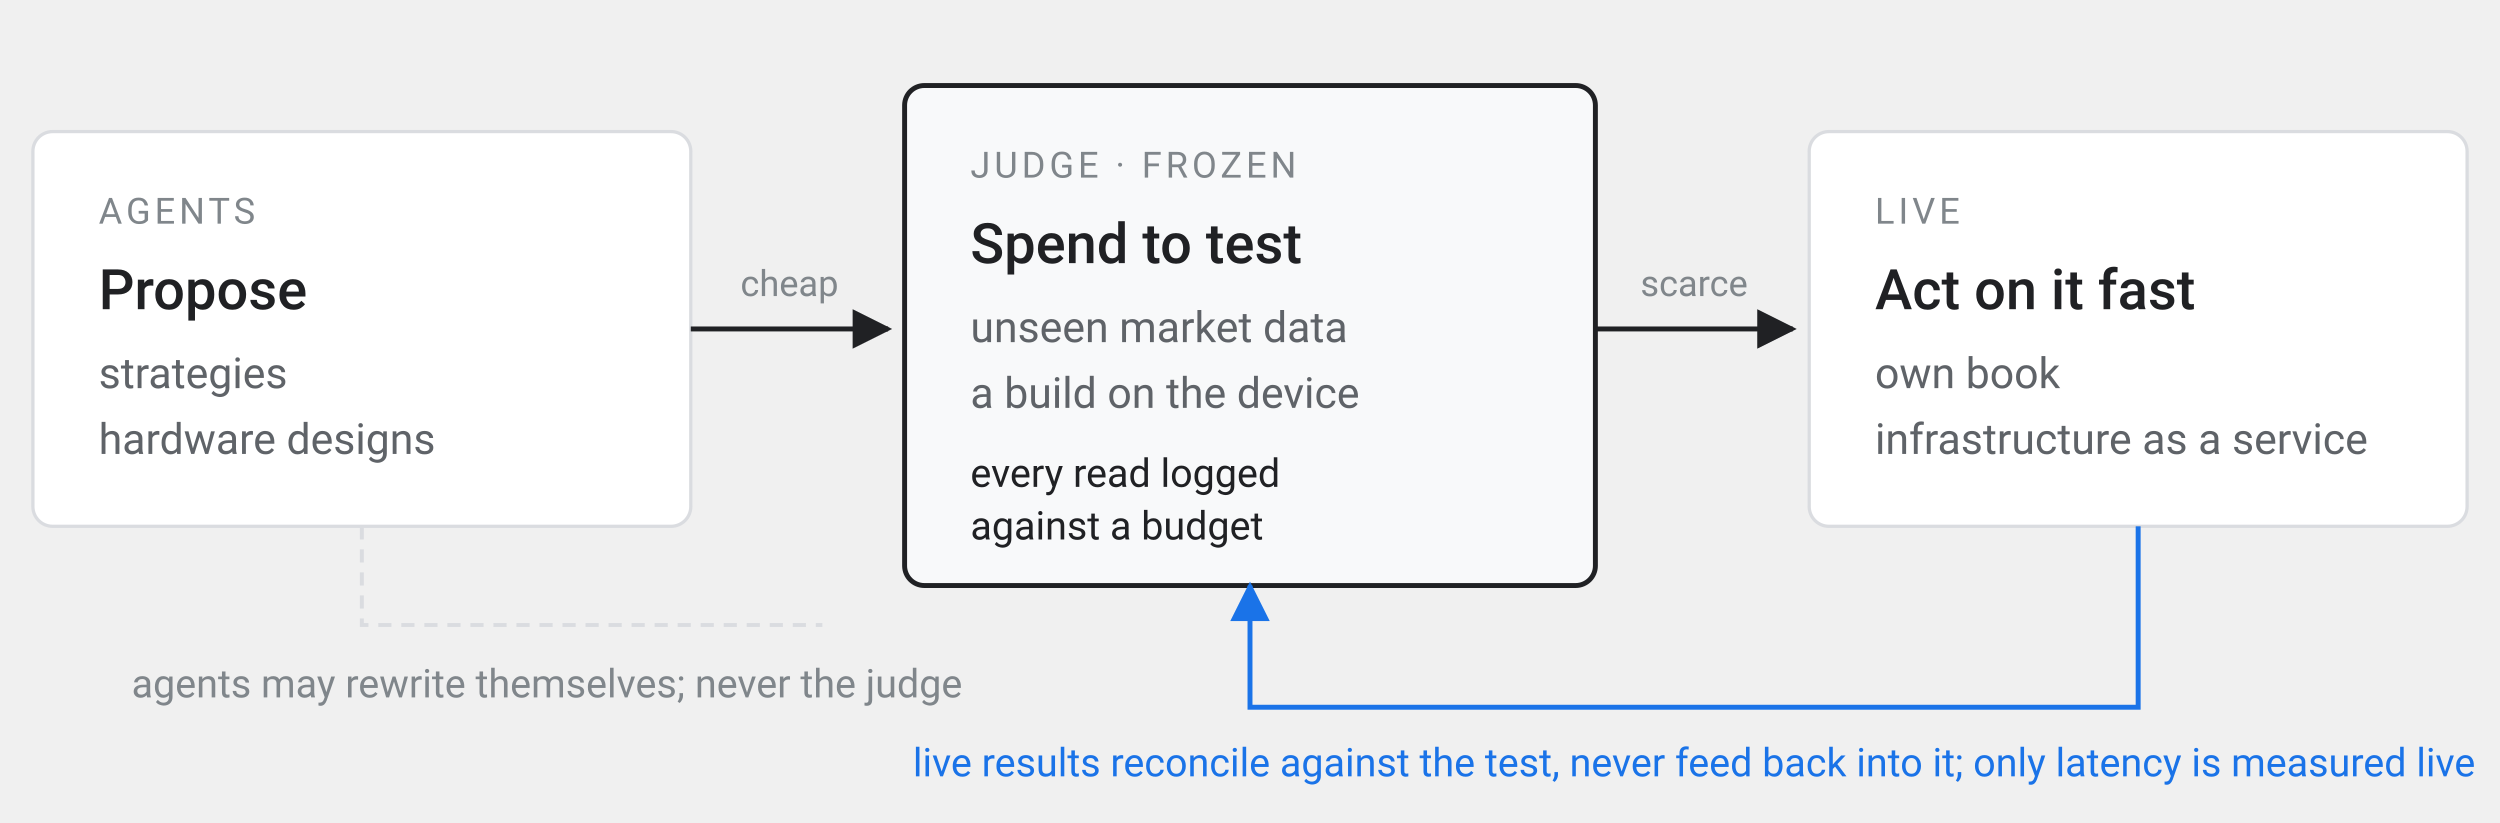
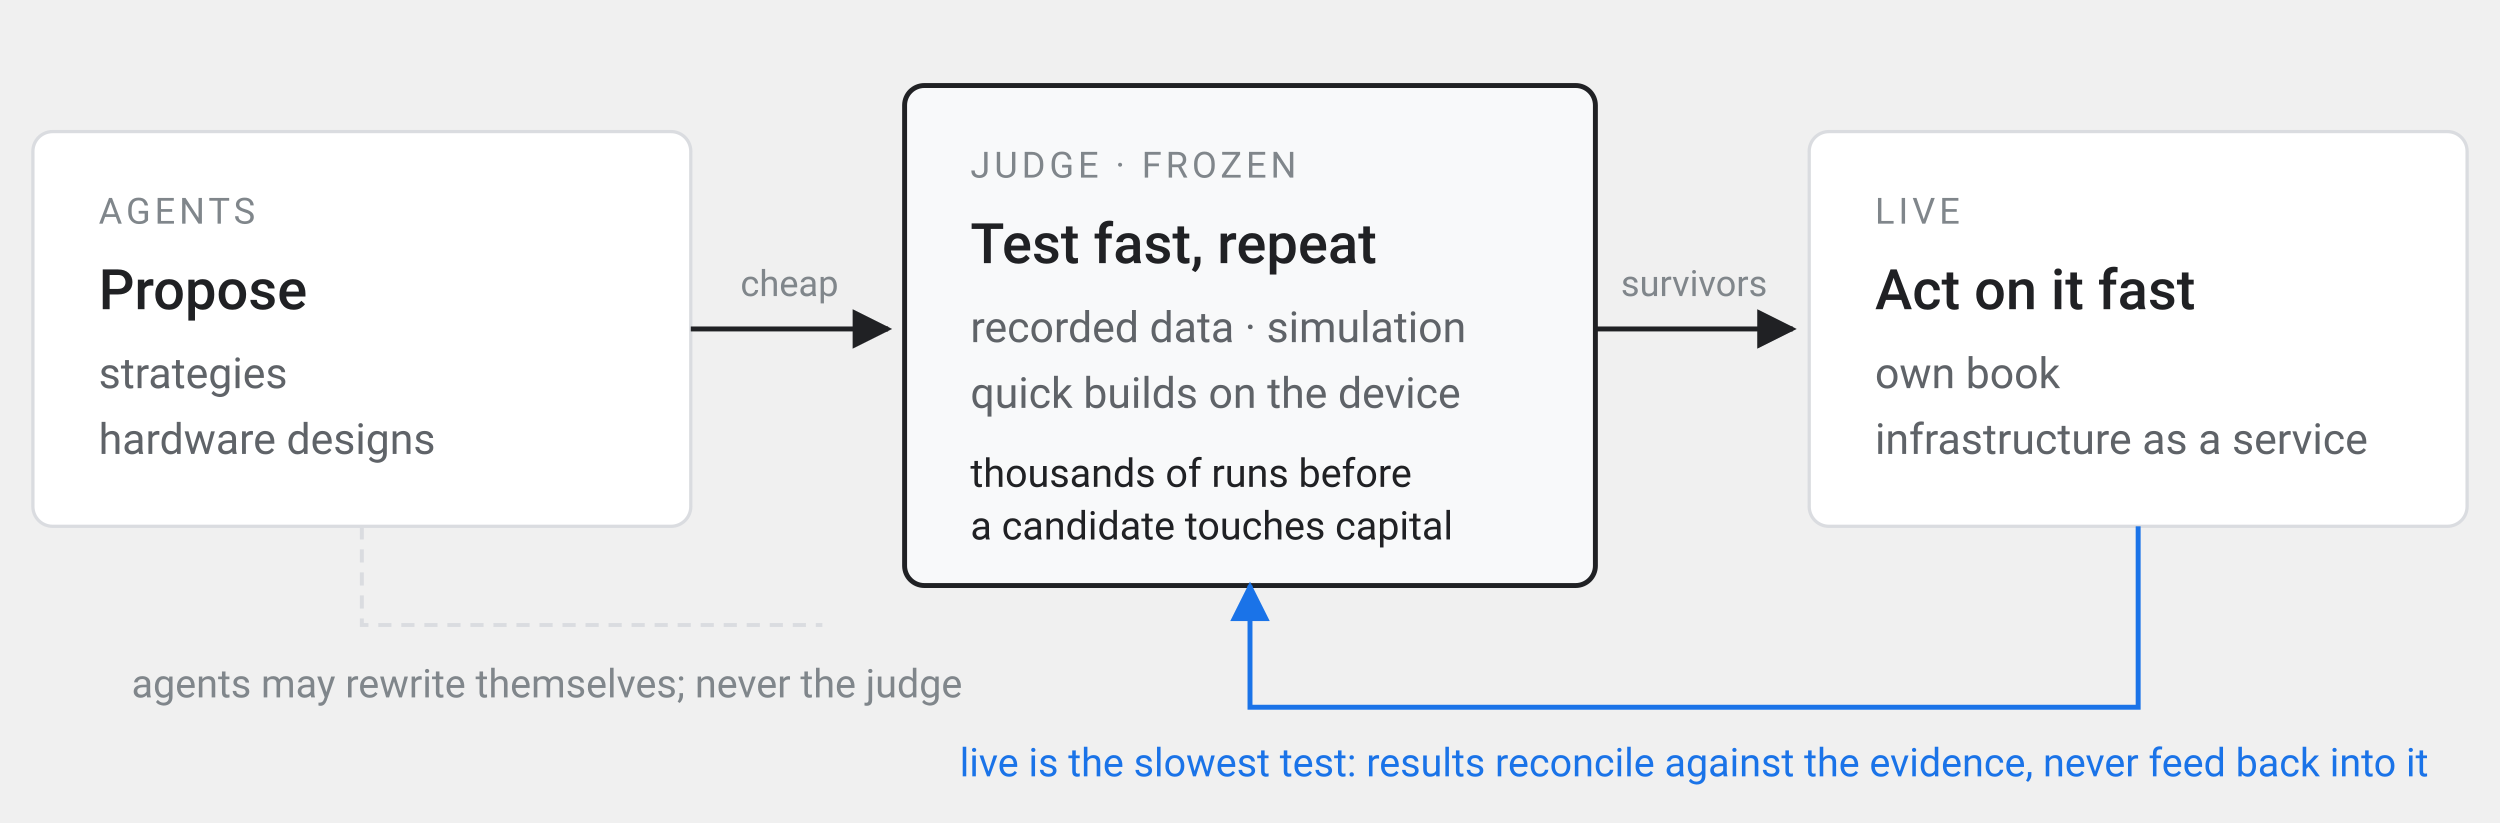
<svg xmlns="http://www.w3.org/2000/svg" viewBox="0 0 760 250" width="760" height="250" role="img" aria-labelledby="t d">
  <defs>
    <marker id="arr" viewBox="0 0 10 10" refX="9" refY="5" markerWidth="8" markerHeight="8" orient="auto-start-reverse">
      <path d="M0 0 L10 5 L0 10 z" fill="#202124" />
    </marker>
    <marker id="arrb" viewBox="0 0 10 10" refX="9" refY="5" markerWidth="8" markerHeight="8" orient="auto-start-reverse">
      <path d="M0 0 L10 5 L0 10 z" fill="#1a73e8" />
    </marker>
  </defs>
  <g font-family="Roboto, -apple-system, Helvetica, Arial, sans-serif" fill="#202124">
    <rect x="10" y="40" width="200" height="120" rx="6" fill="#fff" stroke="#dadce0" />
    <text x="30" y="68" font-size="11" fill="#80868b" letter-spacing="1.2">AGENTS</text>
    <text x="30" y="94" font-size="17" font-weight="500">Propose</text>
    <text x="30" y="118" font-size="13" fill="#5f6368">strategies</text>
    <text x="30" y="138" font-size="13" fill="#5f6368">hardware designs</text>
    <path d="M210 100 L270 100" stroke="#202124" stroke-width="1.5" marker-end="url(#arr)" />
    <text x="240" y="90" font-size="11" fill="#80868b" text-anchor="middle">cheap</text>
    <rect x="275" y="26" width="210" height="152" rx="6" fill="#f8f9fa" stroke="#202124" stroke-width="1.5" />
    <text x="295" y="54" font-size="11" fill="#80868b" letter-spacing="1.2">JUDGE · FROZEN</text>
-     <text x="295" y="80" font-size="17" font-weight="500">Spend to test</text>
-     <text x="295" y="104" font-size="13" fill="#5f6368">unseen market data</text>
-     <text x="295" y="124" font-size="13" fill="#5f6368">a build on the device</text>
-     <text x="295" y="148" font-size="12" fill="#202124">every read logged</text>
-     <text x="295" y="164" font-size="12" fill="#202124">against a budget</text>
+     <text x="295" y="80" font-size="17" font-weight="500">Test fast, repeat</text>
+     <text x="295" y="104" font-size="13" fill="#5f6368">recorded data · simulation</text>
+     <text x="295" y="124" font-size="13" fill="#5f6368">quick builds on the device</text>
+     <text x="295" y="148" font-size="12" fill="#202124">thousands of runs before</text>
+     <text x="295" y="164" font-size="12" fill="#202124">a candidate touches capital</text>
    <path d="M485 100 L545 100" stroke="#202124" stroke-width="1.5" marker-end="url(#arr)" />
-     <text x="515" y="90" font-size="11" fill="#80868b" text-anchor="middle">scarce</text>
+     <text x="515" y="90" font-size="11" fill="#80868b" text-anchor="middle">survivors</text>
    <rect x="550" y="40" width="200" height="120" rx="6" fill="#fff" stroke="#dadce0" />
    <text x="570" y="68" font-size="11" fill="#80868b" letter-spacing="1.2">LIVE</text>
    <text x="570" y="94" font-size="17" font-weight="500">Act on it fast</text>
    <text x="570" y="118" font-size="13" fill="#5f6368">own book</text>
    <text x="570" y="138" font-size="13" fill="#5f6368">infrastructure as a service</text>
    <path d="M650 160 L650 215 L380 215 L380 178" fill="none" stroke="#1a73e8" stroke-width="1.5" marker-end="url(#arrb)" />
-     <text x="515" y="236" font-size="12" fill="#1a73e8" text-anchor="middle">live results reconcile against the test, never feed back into it; only latency is measured live</text>
+     <text x="515" y="236" font-size="12" fill="#1a73e8" text-anchor="middle">live is the slowest test: results reconcile against the evidence, never feed back into it</text>
    <path d="M110 160 L110 190 L250 190" fill="none" stroke="#dadce0" stroke-width="1.2" stroke-dasharray="4 3" />
    <text x="40" y="212" font-size="12" fill="#80868b">agents may rewrite themselves; never the judge</text>
  </g>
</svg>
